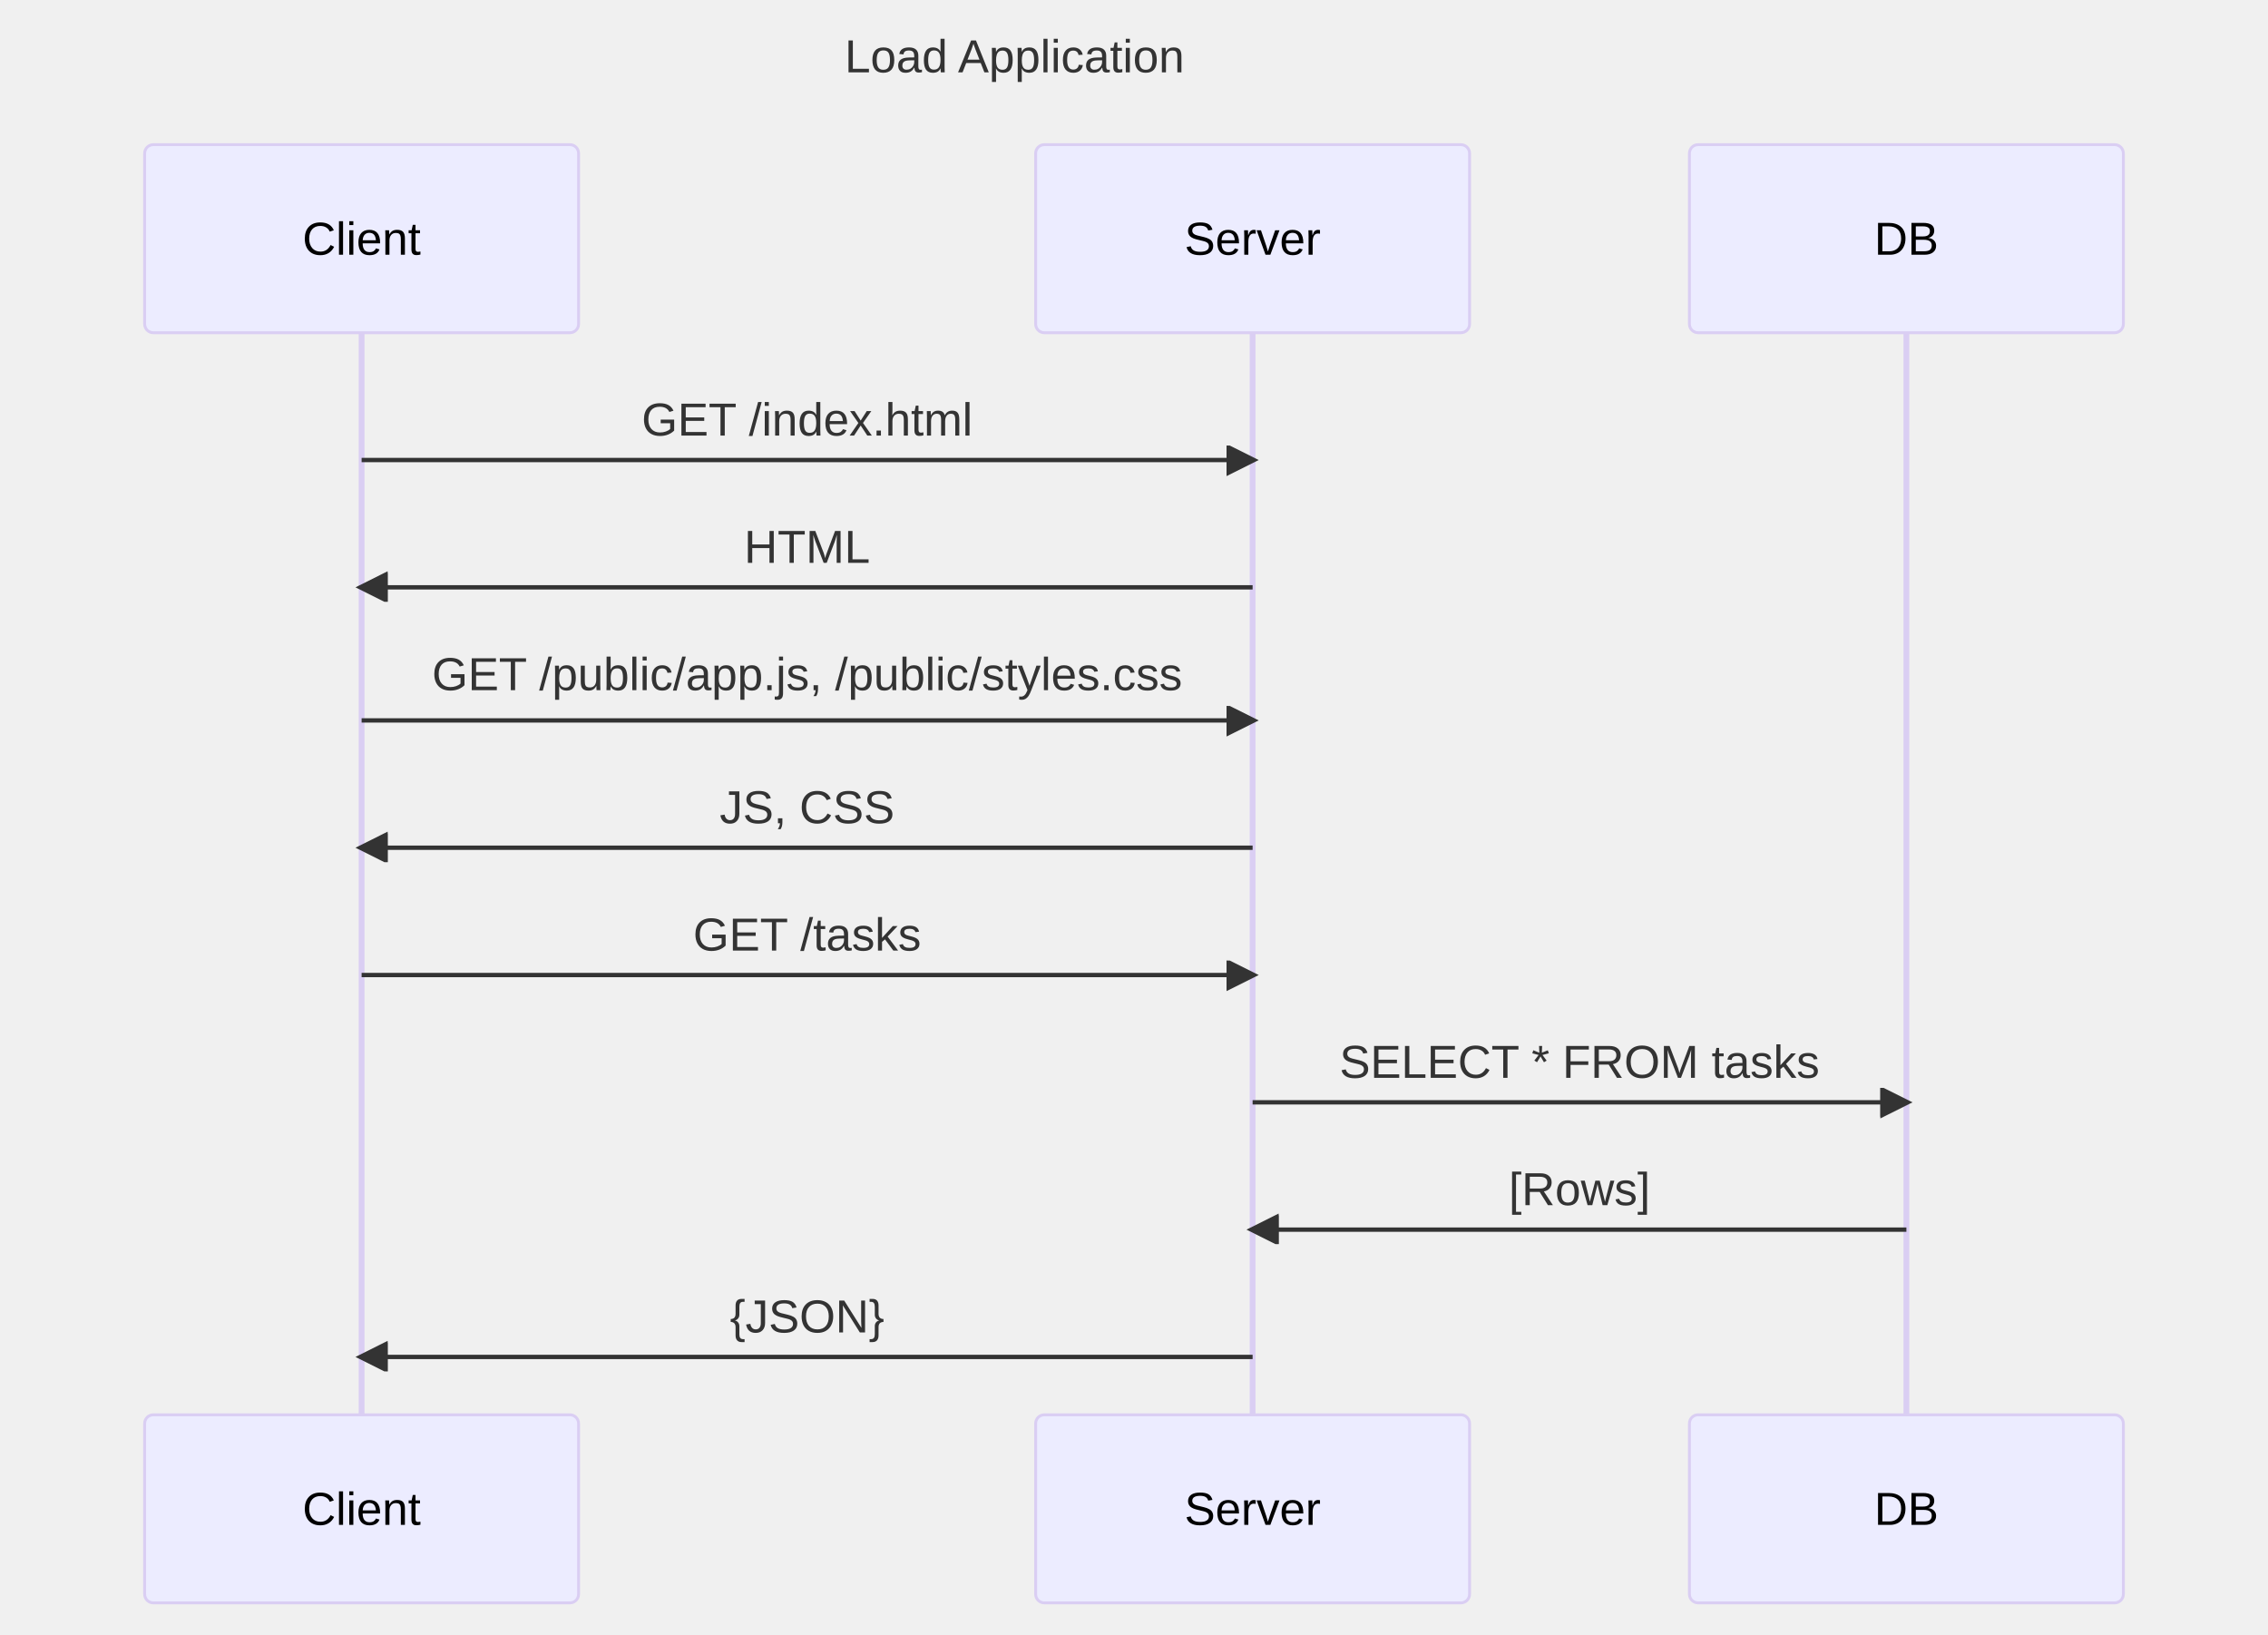
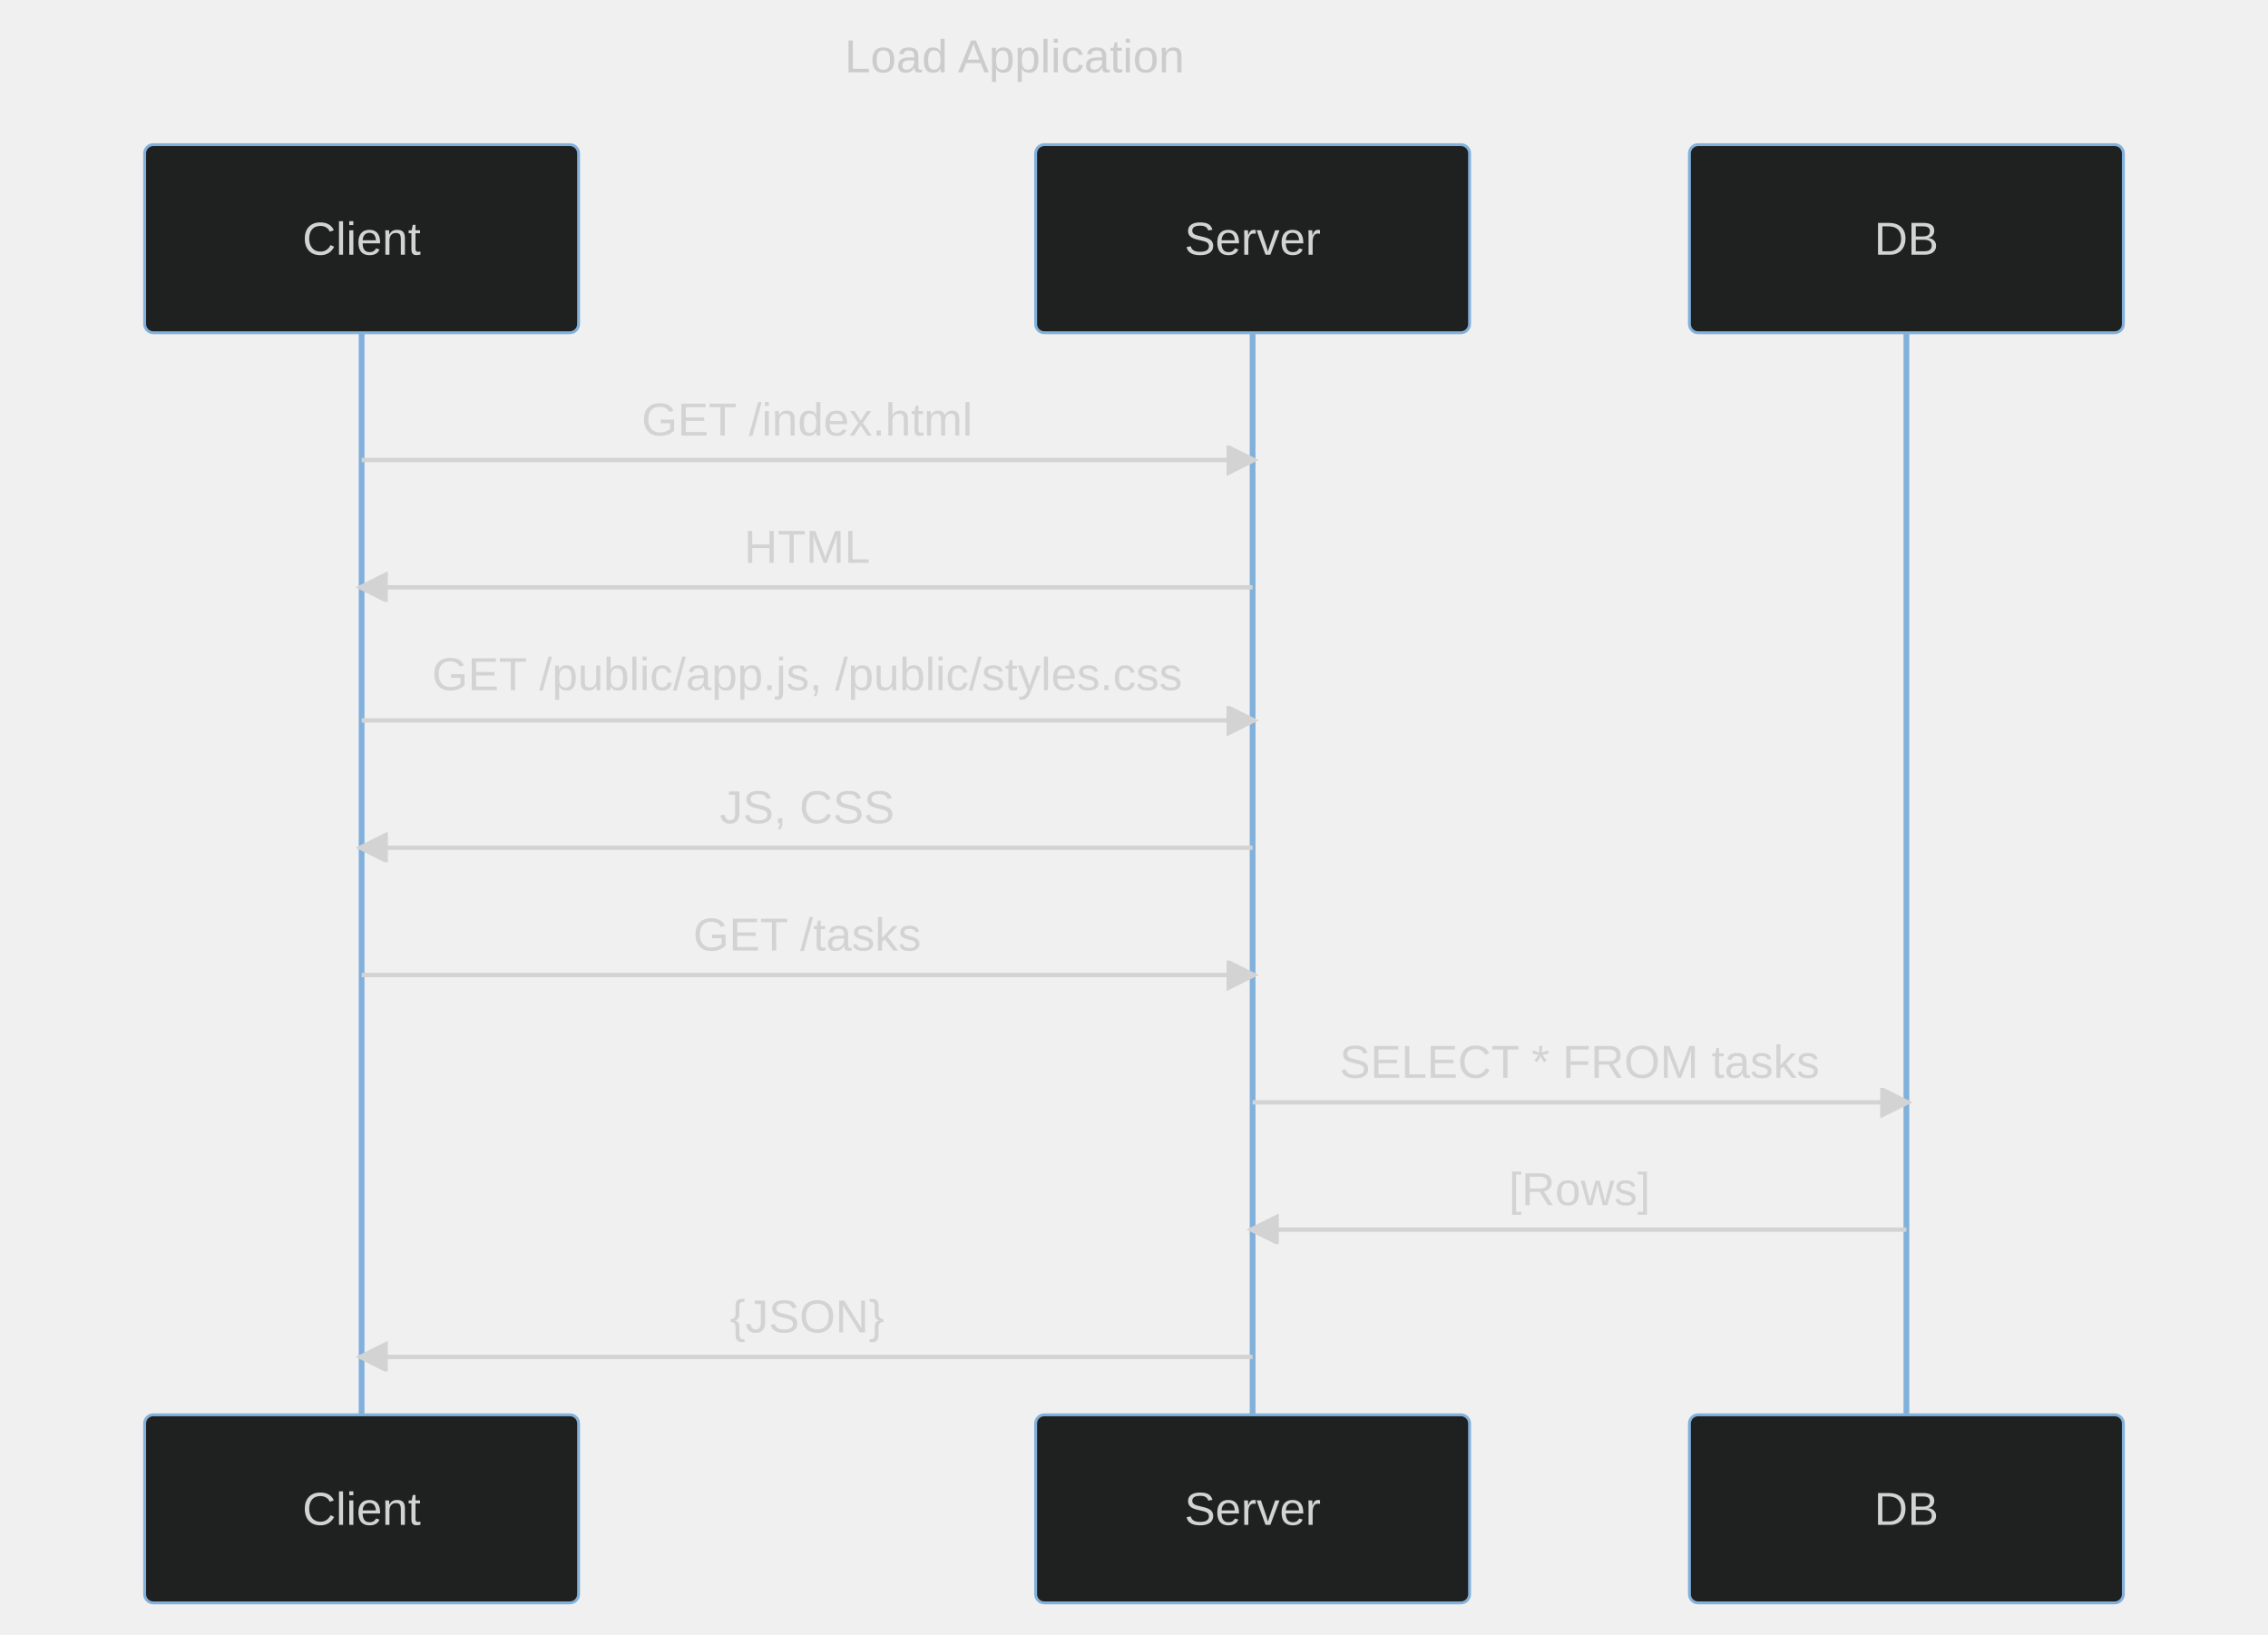
<svg xmlns="http://www.w3.org/2000/svg" aria-labelledby="chart-title-my-svg" aria-roledescription="sequence" role="graphics-document document" viewBox="-50 -50 784 565" style="max-width: 784px; background-color: white;" width="100%" id="my-svg">
  <g>
    <rect class="actor" ry="3" rx="3" height="65" width="150" stroke="#666" fill="#eaeaea" y="439" x="534" />
    <text style="text-anchor: middle; font-size: 16px; font-weight: 400;" class="actor" alignment-baseline="central" dominant-baseline="central" y="471.5" x="609">
      <tspan dy="0" x="609">DB</tspan>
    </text>
  </g>
  <g>
    <rect class="actor" ry="3" rx="3" height="65" width="150" stroke="#666" fill="#eaeaea" y="439" x="308" />
    <text style="text-anchor: middle; font-size: 16px; font-weight: 400;" class="actor" alignment-baseline="central" dominant-baseline="central" y="471.5" x="383">
      <tspan dy="0" x="383">Server</tspan>
    </text>
  </g>
  <g>
    <rect class="actor" ry="3" rx="3" height="65" width="150" stroke="#666" fill="#eaeaea" y="439" x="0" />
    <text style="text-anchor: middle; font-size: 16px; font-weight: 400;" class="actor" alignment-baseline="central" dominant-baseline="central" y="471.5" x="75">
      <tspan dy="0" x="75">Client</tspan>
    </text>
  </g>
  <g>
    <line stroke="#999" stroke-width="0.5px" class="200" y2="439" x2="609" y1="5" x1="609" id="actor2" />
    <g id="root-2">
      <rect class="actor" ry="3" rx="3" height="65" width="150" stroke="#666" fill="#eaeaea" y="0" x="534" />
      <text style="text-anchor: middle; font-size: 16px; font-weight: 400;" class="actor" alignment-baseline="central" dominant-baseline="central" y="32.5" x="609">
        <tspan dy="0" x="609">DB</tspan>
      </text>
    </g>
  </g>
  <g>
    <line stroke="#999" stroke-width="0.5px" class="200" y2="439" x2="383" y1="5" x1="383" id="actor1" />
    <g id="root-1">
      <rect class="actor" ry="3" rx="3" height="65" width="150" stroke="#666" fill="#eaeaea" y="0" x="308" />
      <text style="text-anchor: middle; font-size: 16px; font-weight: 400;" class="actor" alignment-baseline="central" dominant-baseline="central" y="32.5" x="383">
        <tspan dy="0" x="383">Server</tspan>
      </text>
    </g>
  </g>
  <g>
    <line stroke="#999" stroke-width="0.5px" class="200" y2="439" x2="75" y1="5" x1="75" id="actor0" />
    <g id="root-0">
      <rect class="actor" ry="3" rx="3" height="65" width="150" stroke="#666" fill="#eaeaea" y="0" x="0" />
      <text style="text-anchor: middle; font-size: 16px; font-weight: 400;" class="actor" alignment-baseline="central" dominant-baseline="central" y="32.5" x="75">
        <tspan dy="0" x="75">Client</tspan>
      </text>
    </g>
  </g>
-   <style>#my-svg{font-family:"trebuchet ms",verdana,arial,sans-serif;font-size:16px;fill:#333;}#my-svg .error-icon{fill:#552222;}#my-svg .error-text{fill:#552222;stroke:#552222;}#my-svg .edge-thickness-normal{stroke-width:2px;}#my-svg .edge-thickness-thick{stroke-width:3.5px;}#my-svg .edge-pattern-solid{stroke-dasharray:0;}#my-svg .edge-pattern-dashed{stroke-dasharray:3;}#my-svg .edge-pattern-dotted{stroke-dasharray:2;}#my-svg .marker{fill:#333333;stroke:#333333;}#my-svg .marker.cross{stroke:#333333;}#my-svg svg{font-family:"trebuchet ms",verdana,arial,sans-serif;font-size:16px;}#my-svg .actor{stroke:hsl(259.626, 59.777%, 87.902%);fill:#ECECFF;}#my-svg text.actor&gt;tspan{fill:black;stroke:none;}#my-svg .actor-line{stroke:grey;}#my-svg .messageLine0{stroke-width:1.5;stroke-dasharray:none;stroke:#333;}#my-svg .messageLine1{stroke-width:1.5;stroke-dasharray:2,2;stroke:#333;}#my-svg #arrowhead path{fill:#333;stroke:#333;}#my-svg .sequenceNumber{fill:white;}#my-svg #sequencenumber{fill:#333;}#my-svg #crosshead path{fill:#333;stroke:#333;}#my-svg .messageText{fill:#333;stroke:none;}#my-svg .labelBox{stroke:hsl(259.626, 59.777%, 87.902%);fill:#ECECFF;}#my-svg .labelText,#my-svg .labelText&gt;tspan{fill:black;stroke:none;}#my-svg .loopText,#my-svg .loopText&gt;tspan{fill:black;stroke:none;}#my-svg .loopLine{stroke-width:2px;stroke-dasharray:2,2;stroke:hsl(259.626, 59.777%, 87.902%);fill:hsl(259.626, 59.777%, 87.902%);}#my-svg .note{stroke:#aaaa33;fill:#fff5ad;}#my-svg .noteText,#my-svg .noteText&gt;tspan{fill:black;stroke:none;}#my-svg .activation0{fill:#f4f4f4;stroke:#666;}#my-svg .activation1{fill:#f4f4f4;stroke:#666;}#my-svg .activation2{fill:#f4f4f4;stroke:#666;}#my-svg .actorPopupMenu{position:absolute;}#my-svg .actorPopupMenuPanel{position:absolute;fill:#ECECFF;box-shadow:0px 8px 16px 0px rgba(0,0,0,0.2);filter:drop-shadow(3px 5px 2px rgb(0 0 0 / 0.4));}#my-svg .actor-man line{stroke:hsl(259.626, 59.777%, 87.902%);fill:#ECECFF;}#my-svg .actor-man circle,#my-svg line{stroke:hsl(259.626, 59.777%, 87.902%);fill:#ECECFF;stroke-width:2px;}#my-svg :root{--mermaid-font-family:"trebuchet ms",verdana,arial,sans-serif;}</style>
+   <style>#my-svg{font-family:"trebuchet ms",verdana,arial,sans-serif;font-size:16px;fill:#ccc;}#my-svg .error-icon{fill:#a44141;}#my-svg .error-text{fill:#ddd;stroke:#ddd;}#my-svg .edge-thickness-normal{stroke-width:2px;}#my-svg .edge-thickness-thick{stroke-width:3.5px;}#my-svg .edge-pattern-solid{stroke-dasharray:0;}#my-svg .edge-pattern-dashed{stroke-dasharray:3;}#my-svg .edge-pattern-dotted{stroke-dasharray:2;}#my-svg .marker{fill:lightgrey;stroke:lightgrey;}#my-svg .marker.cross{stroke:lightgrey;}#my-svg svg{font-family:"trebuchet ms",verdana,arial,sans-serif;font-size:16px;}#my-svg .actor{stroke:#81B1DB;fill:#1f2020;}#my-svg text.actor&gt;tspan{fill:lightgrey;stroke:none;}#my-svg .actor-line{stroke:lightgrey;}#my-svg .messageLine0{stroke-width:1.5;stroke-dasharray:none;stroke:lightgrey;}#my-svg .messageLine1{stroke-width:1.5;stroke-dasharray:2,2;stroke:lightgrey;}#my-svg #arrowhead path{fill:lightgrey;stroke:lightgrey;}#my-svg .sequenceNumber{fill:black;}#my-svg #sequencenumber{fill:lightgrey;}#my-svg #crosshead path{fill:lightgrey;stroke:lightgrey;}#my-svg .messageText{fill:lightgrey;stroke:none;}#my-svg .labelBox{stroke:#81B1DB;fill:#1f2020;}#my-svg .labelText,#my-svg .labelText&gt;tspan{fill:lightgrey;stroke:none;}#my-svg .loopText,#my-svg .loopText&gt;tspan{fill:lightgrey;stroke:none;}#my-svg .loopLine{stroke-width:2px;stroke-dasharray:2,2;stroke:#81B1DB;fill:#81B1DB;}#my-svg .note{stroke:hsl(180, 0%, 18.353%);fill:hsl(180, 1.587%, 28.353%);}#my-svg .noteText,#my-svg .noteText&gt;tspan{fill:rgb(183.848, 181.552, 181.552);stroke:none;}#my-svg .activation0{fill:hsl(180, 1.587%, 28.353%);stroke:#81B1DB;}#my-svg .activation1{fill:hsl(180, 1.587%, 28.353%);stroke:#81B1DB;}#my-svg .activation2{fill:hsl(180, 1.587%, 28.353%);stroke:#81B1DB;}#my-svg .actorPopupMenu{position:absolute;}#my-svg .actorPopupMenuPanel{position:absolute;fill:#1f2020;box-shadow:0px 8px 16px 0px rgba(0,0,0,0.2);filter:drop-shadow(3px 5px 2px rgb(0 0 0 / 0.4));}#my-svg .actor-man line{stroke:#81B1DB;fill:#1f2020;}#my-svg .actor-man circle,#my-svg line{stroke:#81B1DB;fill:#1f2020;stroke-width:2px;}#my-svg :root{--mermaid-font-family:"trebuchet ms",verdana,arial,sans-serif;}</style>
  <g />
  <defs>
    <symbol height="24" width="24" id="computer">
      <path d="M2 2v13h20v-13h-20zm18 11h-16v-9h16v9zm-10.228 6l.466-1h3.524l.467 1h-4.457zm14.228 3h-24l2-6h2.104l-1.33 4h18.45l-1.297-4h2.073l2 6zm-5-10h-14v-7h14v7z" transform="scale(.5)" />
    </symbol>
  </defs>
  <defs>
    <symbol clip-rule="evenodd" fill-rule="evenodd" id="database">
      <path d="M12.258.001l.256.004.255.005.253.008.251.01.249.012.247.015.246.016.242.019.241.02.239.023.236.024.233.027.231.028.229.031.225.032.223.034.22.036.217.038.214.04.211.041.208.043.205.045.201.046.198.048.194.05.191.051.187.053.183.054.18.056.175.057.172.059.168.06.163.061.16.063.155.064.15.066.074.033.073.033.071.034.07.034.069.035.068.035.067.035.066.035.064.036.064.036.062.036.06.036.06.037.058.037.058.037.055.038.055.038.053.038.052.038.051.039.05.039.048.039.047.039.045.04.044.04.043.04.041.04.04.041.039.041.037.041.036.041.034.041.033.042.032.042.03.042.029.042.027.042.026.043.024.043.023.043.021.043.02.043.018.044.017.043.015.044.013.044.012.044.011.045.009.044.007.045.006.045.004.045.002.045.001.045v17l-.001.045-.002.045-.004.045-.006.045-.007.045-.009.044-.011.045-.012.044-.013.044-.015.044-.017.043-.018.044-.02.043-.021.043-.023.043-.024.043-.026.043-.027.042-.029.042-.03.042-.032.042-.033.042-.034.041-.036.041-.037.041-.039.041-.04.041-.041.04-.043.04-.044.04-.045.04-.047.039-.048.039-.05.039-.051.039-.052.038-.053.038-.055.038-.055.038-.058.037-.058.037-.06.037-.06.036-.062.036-.064.036-.064.036-.066.035-.067.035-.068.035-.069.035-.07.034-.071.034-.073.033-.074.033-.15.066-.155.064-.16.063-.163.061-.168.06-.172.059-.175.057-.18.056-.183.054-.187.053-.191.051-.194.05-.198.048-.201.046-.205.045-.208.043-.211.041-.214.04-.217.038-.22.036-.223.034-.225.032-.229.031-.231.028-.233.027-.236.024-.239.023-.241.02-.242.019-.246.016-.247.015-.249.012-.251.01-.253.008-.255.005-.256.004-.258.001-.258-.001-.256-.004-.255-.005-.253-.008-.251-.01-.249-.012-.247-.015-.245-.016-.243-.019-.241-.02-.238-.023-.236-.024-.234-.027-.231-.028-.228-.031-.226-.032-.223-.034-.22-.036-.217-.038-.214-.04-.211-.041-.208-.043-.204-.045-.201-.046-.198-.048-.195-.05-.19-.051-.187-.053-.184-.054-.179-.056-.176-.057-.172-.059-.167-.06-.164-.061-.159-.063-.155-.064-.151-.066-.074-.033-.072-.033-.072-.034-.07-.034-.069-.035-.068-.035-.067-.035-.066-.035-.064-.036-.063-.036-.062-.036-.061-.036-.06-.037-.058-.037-.057-.037-.056-.038-.055-.038-.053-.038-.052-.038-.051-.039-.049-.039-.049-.039-.046-.039-.046-.04-.044-.04-.043-.04-.041-.04-.04-.041-.039-.041-.037-.041-.036-.041-.034-.041-.033-.042-.032-.042-.03-.042-.029-.042-.027-.042-.026-.043-.024-.043-.023-.043-.021-.043-.02-.043-.018-.044-.017-.043-.015-.044-.013-.044-.012-.044-.011-.045-.009-.044-.007-.045-.006-.045-.004-.045-.002-.045-.001-.045v-17l.001-.045.002-.045.004-.045.006-.045.007-.045.009-.044.011-.045.012-.044.013-.044.015-.044.017-.043.018-.044.02-.043.021-.043.023-.043.024-.043.026-.043.027-.042.029-.042.03-.042.032-.042.033-.042.034-.041.036-.041.037-.041.039-.041.04-.041.041-.04.043-.04.044-.04.046-.04.046-.039.049-.039.049-.039.051-.039.052-.038.053-.038.055-.038.056-.038.057-.037.058-.037.06-.037.061-.036.062-.036.063-.036.064-.036.066-.035.067-.035.068-.035.069-.035.07-.034.072-.034.072-.033.074-.033.151-.066.155-.064.159-.063.164-.061.167-.06.172-.059.176-.057.179-.056.184-.054.187-.053.19-.051.195-.05.198-.048.201-.046.204-.045.208-.043.211-.041.214-.04.217-.038.22-.036.223-.034.226-.032.228-.031.231-.028.234-.027.236-.024.238-.023.241-.02.243-.019.245-.016.247-.015.249-.012.251-.01.253-.008.255-.005.256-.004.258-.001.258.001zm-9.258 20.499v.01l.001.021.003.021.004.022.005.021.006.022.007.022.009.023.01.022.011.023.012.023.013.023.015.023.016.024.017.023.018.024.019.024.021.024.022.025.023.024.024.025.052.049.056.05.061.051.066.051.07.051.075.051.079.052.084.052.088.052.092.052.097.052.102.051.105.052.11.052.114.051.119.051.123.051.127.05.131.05.135.05.139.048.144.049.147.047.152.047.155.047.16.045.163.045.167.043.171.043.176.041.178.041.183.039.187.039.19.037.194.035.197.035.202.033.204.031.209.03.212.029.216.027.219.025.222.024.226.021.23.02.233.018.236.016.24.015.243.012.246.01.249.008.253.005.256.004.259.001.26-.001.257-.004.254-.005.25-.008.247-.011.244-.012.241-.014.237-.016.233-.018.231-.021.226-.021.224-.024.22-.026.216-.027.212-.028.21-.031.205-.031.202-.034.198-.034.194-.036.191-.037.187-.039.183-.04.179-.04.175-.042.172-.043.168-.044.163-.045.16-.046.155-.046.152-.047.148-.048.143-.049.139-.049.136-.05.131-.05.126-.05.123-.051.118-.052.114-.051.11-.052.106-.052.101-.052.096-.052.092-.052.088-.053.083-.051.079-.052.074-.052.07-.051.065-.051.06-.051.056-.05.051-.05.023-.024.023-.025.021-.024.02-.024.019-.024.018-.024.017-.024.015-.023.014-.024.013-.023.012-.023.01-.023.01-.022.008-.022.006-.022.006-.022.004-.022.004-.021.001-.021.001-.021v-4.127l-.077.055-.08.053-.083.054-.085.053-.087.052-.09.052-.093.051-.095.05-.097.05-.1.049-.102.049-.105.048-.106.047-.109.047-.111.046-.114.045-.115.045-.118.044-.12.043-.122.042-.124.042-.126.041-.128.04-.13.04-.132.038-.134.038-.135.037-.138.037-.139.035-.142.035-.143.034-.144.033-.147.032-.148.031-.15.03-.151.03-.153.029-.154.027-.156.027-.158.026-.159.025-.161.024-.162.023-.163.022-.165.021-.166.02-.167.019-.169.018-.169.017-.171.016-.173.015-.173.014-.175.013-.175.012-.177.011-.178.01-.179.008-.179.008-.181.006-.182.005-.182.004-.184.003-.184.002h-.37l-.184-.002-.184-.003-.182-.004-.182-.005-.181-.006-.179-.008-.179-.008-.178-.01-.176-.011-.176-.012-.175-.013-.173-.014-.172-.015-.171-.016-.17-.017-.169-.018-.167-.019-.166-.02-.165-.021-.163-.022-.162-.023-.161-.024-.159-.025-.157-.026-.156-.027-.155-.027-.153-.029-.151-.03-.15-.03-.148-.031-.146-.032-.145-.033-.143-.034-.141-.035-.14-.035-.137-.037-.136-.037-.134-.038-.132-.038-.13-.04-.128-.04-.126-.041-.124-.042-.122-.042-.12-.044-.117-.043-.116-.045-.113-.045-.112-.046-.109-.047-.106-.047-.105-.048-.102-.049-.1-.049-.097-.05-.095-.05-.093-.052-.09-.051-.087-.052-.085-.053-.083-.054-.08-.054-.077-.054v4.127zm0-5.654v.011l.001.021.003.021.004.021.005.022.006.022.007.022.009.022.01.022.011.023.012.023.013.023.015.024.016.023.017.024.018.024.019.024.021.024.022.024.023.025.024.024.052.05.056.05.061.05.066.051.07.051.075.052.079.051.084.052.088.052.092.052.097.052.102.052.105.052.11.051.114.051.119.052.123.05.127.051.131.05.135.049.139.049.144.048.147.048.152.047.155.046.16.045.163.045.167.044.171.042.176.042.178.04.183.04.187.038.19.037.194.036.197.034.202.033.204.032.209.03.212.028.216.027.219.025.222.024.226.022.23.02.233.018.236.016.24.014.243.012.246.01.249.008.253.006.256.003.259.001.26-.001.257-.003.254-.006.25-.008.247-.01.244-.012.241-.015.237-.016.233-.018.231-.02.226-.022.224-.024.22-.025.216-.027.212-.029.21-.03.205-.032.202-.033.198-.035.194-.036.191-.037.187-.039.183-.039.179-.041.175-.042.172-.043.168-.044.163-.045.16-.045.155-.047.152-.047.148-.048.143-.048.139-.05.136-.049.131-.05.126-.051.123-.051.118-.051.114-.052.11-.052.106-.052.101-.052.096-.052.092-.052.088-.052.083-.052.079-.052.074-.051.07-.052.065-.051.06-.05.056-.051.051-.049.023-.025.023-.024.021-.025.02-.024.019-.024.018-.024.017-.024.015-.023.014-.023.013-.024.012-.022.01-.023.01-.023.008-.022.006-.022.006-.022.004-.021.004-.022.001-.021.001-.021v-4.139l-.077.054-.08.054-.083.054-.085.052-.087.053-.09.051-.093.051-.095.051-.097.05-.1.049-.102.049-.105.048-.106.047-.109.047-.111.046-.114.045-.115.044-.118.044-.12.044-.122.042-.124.042-.126.041-.128.04-.13.039-.132.039-.134.038-.135.037-.138.036-.139.036-.142.035-.143.033-.144.033-.147.033-.148.031-.15.03-.151.03-.153.028-.154.028-.156.027-.158.026-.159.025-.161.024-.162.023-.163.022-.165.021-.166.02-.167.019-.169.018-.169.017-.171.016-.173.015-.173.014-.175.013-.175.012-.177.011-.178.009-.179.009-.179.007-.181.007-.182.005-.182.004-.184.003-.184.002h-.37l-.184-.002-.184-.003-.182-.004-.182-.005-.181-.007-.179-.007-.179-.009-.178-.009-.176-.011-.176-.012-.175-.013-.173-.014-.172-.015-.171-.016-.17-.017-.169-.018-.167-.019-.166-.02-.165-.021-.163-.022-.162-.023-.161-.024-.159-.025-.157-.026-.156-.027-.155-.028-.153-.028-.151-.03-.15-.03-.148-.031-.146-.033-.145-.033-.143-.033-.141-.035-.14-.036-.137-.036-.136-.037-.134-.038-.132-.039-.13-.039-.128-.04-.126-.041-.124-.042-.122-.043-.12-.043-.117-.044-.116-.044-.113-.046-.112-.046-.109-.046-.106-.047-.105-.048-.102-.049-.1-.049-.097-.05-.095-.051-.093-.051-.09-.051-.087-.053-.085-.052-.083-.054-.08-.054-.077-.054v4.139zm0-5.666v.011l.001.02.003.022.004.021.005.022.006.021.007.022.009.023.01.022.011.023.012.023.013.023.015.023.016.024.017.024.018.023.019.024.021.025.022.024.023.024.024.025.052.05.056.05.061.05.066.051.07.051.075.052.079.051.084.052.088.052.092.052.097.052.102.052.105.051.11.052.114.051.119.051.123.051.127.05.131.05.135.05.139.049.144.048.147.048.152.047.155.046.16.045.163.045.167.043.171.043.176.042.178.04.183.04.187.038.19.037.194.036.197.034.202.033.204.032.209.03.212.028.216.027.219.025.222.024.226.021.23.02.233.018.236.017.24.014.243.012.246.01.249.008.253.006.256.003.259.001.26-.001.257-.003.254-.006.25-.008.247-.01.244-.013.241-.014.237-.016.233-.018.231-.02.226-.022.224-.024.22-.025.216-.027.212-.029.21-.03.205-.032.202-.033.198-.035.194-.036.191-.037.187-.039.183-.039.179-.041.175-.042.172-.043.168-.044.163-.045.16-.045.155-.047.152-.047.148-.048.143-.049.139-.049.136-.049.131-.051.126-.05.123-.051.118-.052.114-.051.11-.052.106-.052.101-.052.096-.052.092-.052.088-.052.083-.052.079-.052.074-.052.07-.051.065-.051.06-.051.056-.05.051-.049.023-.025.023-.025.021-.024.02-.024.019-.024.018-.024.017-.024.015-.023.014-.024.013-.023.012-.023.01-.022.01-.023.008-.022.006-.022.006-.022.004-.022.004-.021.001-.021.001-.021v-4.153l-.077.054-.08.054-.083.053-.085.053-.087.053-.09.051-.093.051-.095.051-.097.05-.1.049-.102.048-.105.048-.106.048-.109.046-.111.046-.114.046-.115.044-.118.044-.12.043-.122.043-.124.042-.126.041-.128.04-.13.039-.132.039-.134.038-.135.037-.138.036-.139.036-.142.034-.143.034-.144.033-.147.032-.148.032-.15.03-.151.03-.153.028-.154.028-.156.027-.158.026-.159.024-.161.024-.162.023-.163.023-.165.021-.166.02-.167.019-.169.018-.169.017-.171.016-.173.015-.173.014-.175.013-.175.012-.177.01-.178.01-.179.009-.179.007-.181.006-.182.006-.182.004-.184.003-.184.001-.185.001-.185-.001-.184-.001-.184-.003-.182-.004-.182-.006-.181-.006-.179-.007-.179-.009-.178-.01-.176-.01-.176-.012-.175-.013-.173-.014-.172-.015-.171-.016-.17-.017-.169-.018-.167-.019-.166-.02-.165-.021-.163-.023-.162-.023-.161-.024-.159-.024-.157-.026-.156-.027-.155-.028-.153-.028-.151-.03-.15-.03-.148-.032-.146-.032-.145-.033-.143-.034-.141-.034-.14-.036-.137-.036-.136-.037-.134-.038-.132-.039-.13-.039-.128-.041-.126-.041-.124-.041-.122-.043-.12-.043-.117-.044-.116-.044-.113-.046-.112-.046-.109-.046-.106-.048-.105-.048-.102-.048-.1-.05-.097-.049-.095-.051-.093-.051-.09-.052-.087-.052-.085-.053-.083-.053-.08-.054-.077-.054v4.153zm8.74-8.179l-.257.004-.254.005-.25.008-.247.011-.244.012-.241.014-.237.016-.233.018-.231.021-.226.022-.224.023-.22.026-.216.027-.212.028-.21.031-.205.032-.202.033-.198.034-.194.036-.191.038-.187.038-.183.04-.179.041-.175.042-.172.043-.168.043-.163.045-.16.046-.155.046-.152.048-.148.048-.143.048-.139.049-.136.05-.131.05-.126.051-.123.051-.118.051-.114.052-.11.052-.106.052-.101.052-.096.052-.092.052-.088.052-.083.052-.079.052-.074.051-.07.052-.065.051-.06.05-.056.05-.051.05-.023.025-.023.024-.021.024-.02.025-.019.024-.018.024-.017.023-.015.024-.014.023-.013.023-.012.023-.01.023-.01.022-.008.022-.006.023-.006.021-.004.022-.004.021-.001.021-.001.021.001.021.001.021.004.021.004.022.006.021.006.023.008.022.01.022.01.023.012.023.013.023.014.023.015.024.017.023.018.024.019.024.02.025.021.024.023.024.023.025.051.05.056.05.06.05.065.051.07.052.074.051.079.052.083.052.088.052.092.052.096.052.101.052.106.052.11.052.114.052.118.051.123.051.126.051.131.05.136.05.139.049.143.048.148.048.152.048.155.046.16.046.163.045.168.043.172.043.175.042.179.041.183.04.187.038.191.038.194.036.198.034.202.033.205.032.21.031.212.028.216.027.22.026.224.023.226.022.231.021.233.018.237.016.241.014.244.012.247.011.25.008.254.005.257.004.26.001.26-.001.257-.004.254-.005.25-.008.247-.011.244-.012.241-.014.237-.016.233-.018.231-.021.226-.022.224-.023.22-.026.216-.027.212-.028.21-.031.205-.032.202-.033.198-.034.194-.036.191-.038.187-.038.183-.04.179-.041.175-.042.172-.043.168-.043.163-.045.16-.046.155-.046.152-.048.148-.048.143-.048.139-.049.136-.05.131-.05.126-.051.123-.051.118-.051.114-.052.11-.052.106-.052.101-.052.096-.052.092-.052.088-.052.083-.052.079-.052.074-.051.07-.052.065-.051.06-.05.056-.05.051-.05.023-.025.023-.024.021-.024.02-.025.019-.024.018-.024.017-.023.015-.024.014-.023.013-.023.012-.023.01-.023.01-.022.008-.022.006-.023.006-.021.004-.022.004-.021.001-.021.001-.021-.001-.021-.001-.021-.004-.021-.004-.022-.006-.021-.006-.023-.008-.022-.01-.022-.01-.023-.012-.023-.013-.023-.014-.023-.015-.024-.017-.023-.018-.024-.019-.024-.02-.025-.021-.024-.023-.024-.023-.025-.051-.05-.056-.05-.06-.05-.065-.051-.07-.052-.074-.051-.079-.052-.083-.052-.088-.052-.092-.052-.096-.052-.101-.052-.106-.052-.11-.052-.114-.052-.118-.051-.123-.051-.126-.051-.131-.05-.136-.05-.139-.049-.143-.048-.148-.048-.152-.048-.155-.046-.16-.046-.163-.045-.168-.043-.172-.043-.175-.042-.179-.041-.183-.04-.187-.038-.191-.038-.194-.036-.198-.034-.202-.033-.205-.032-.21-.031-.212-.028-.216-.027-.22-.026-.224-.023-.226-.022-.231-.021-.233-.018-.237-.016-.241-.014-.244-.012-.247-.011-.25-.008-.254-.005-.257-.004-.26-.001-.26.001z" transform="scale(.5)" />
    </symbol>
  </defs>
  <defs>
    <symbol height="24" width="24" id="clock">
      <path d="M12 2c5.514 0 10 4.486 10 10s-4.486 10-10 10-10-4.486-10-10 4.486-10 10-10zm0-2c-6.627 0-12 5.373-12 12s5.373 12 12 12 12-5.373 12-12-5.373-12-12-12zm5.848 12.459c.202.038.202.333.001.372-1.907.361-6.045 1.111-6.547 1.111-.719 0-1.301-.582-1.301-1.301 0-.512.77-5.447 1.125-7.445.034-.192.312-.181.343.014l.985 6.238 5.394 1.011z" transform="scale(.5)" />
    </symbol>
  </defs>
  <defs>
    <marker orient="auto" markerHeight="12" markerWidth="12" markerUnits="userSpaceOnUse" refY="5" refX="9" id="arrowhead">
      <path d="M 0 0 L 10 5 L 0 10 z" />
    </marker>
  </defs>
  <defs>
    <marker refY="5" refX="4" orient="auto" markerHeight="8" markerWidth="15" id="crosshead">
      <path style="stroke-dasharray: 0, 0;" d="M 1,2 L 6,7 M 6,2 L 1,7" stroke-width="1pt" stroke="#000000" fill="none" />
    </marker>
  </defs>
  <defs>
    <marker orient="auto" markerHeight="28" markerWidth="20" refY="7" refX="18" id="filled-head">
      <path d="M 18,7 L9,13 L14,7 L9,1 Z" />
    </marker>
  </defs>
  <defs>
    <marker orient="auto" markerHeight="40" markerWidth="60" refY="15" refX="15" id="sequencenumber">
      <circle r="6" cy="15" cx="15" />
    </marker>
  </defs>
  <text style="font-size: 16px; font-weight: 400;" dy="1em" class="messageText" alignment-baseline="middle" dominant-baseline="middle" text-anchor="middle" y="80" x="229">GET /index.html</text>
  <line style="fill: none;" marker-end="url(#arrowhead)" stroke="none" stroke-width="2" class="messageLine0" y2="109" x2="383" y1="109" x1="75" />
  <text style="font-size: 16px; font-weight: 400;" dy="1em" class="messageText" alignment-baseline="middle" dominant-baseline="middle" text-anchor="middle" y="124" x="229">HTML</text>
  <line style="fill: none;" marker-end="url(#arrowhead)" stroke="none" stroke-width="2" class="messageLine0" y2="153" x2="75" y1="153" x1="383" />
  <text style="font-size: 16px; font-weight: 400;" dy="1em" class="messageText" alignment-baseline="middle" dominant-baseline="middle" text-anchor="middle" y="168" x="229">GET /public/app.js, /public/styles.css</text>
  <line style="fill: none;" marker-end="url(#arrowhead)" stroke="none" stroke-width="2" class="messageLine0" y2="199" x2="383" y1="199" x1="75" />
  <text style="font-size: 16px; font-weight: 400;" dy="1em" class="messageText" alignment-baseline="middle" dominant-baseline="middle" text-anchor="middle" y="214" x="229">JS, CSS</text>
  <line style="fill: none;" marker-end="url(#arrowhead)" stroke="none" stroke-width="2" class="messageLine0" y2="243" x2="75" y1="243" x1="383" />
  <text style="font-size: 16px; font-weight: 400;" dy="1em" class="messageText" alignment-baseline="middle" dominant-baseline="middle" text-anchor="middle" y="258" x="229">GET /tasks</text>
  <line style="fill: none;" marker-end="url(#arrowhead)" stroke="none" stroke-width="2" class="messageLine0" y2="287" x2="383" y1="287" x1="75" />
  <text style="font-size: 16px; font-weight: 400;" dy="1em" class="messageText" alignment-baseline="middle" dominant-baseline="middle" text-anchor="middle" y="302" x="496">SELECT * FROM tasks</text>
  <line style="fill: none;" marker-end="url(#arrowhead)" stroke="none" stroke-width="2" class="messageLine0" y2="331" x2="609" y1="331" x1="383" />
  <text style="font-size: 16px; font-weight: 400;" dy="1em" class="messageText" alignment-baseline="middle" dominant-baseline="middle" text-anchor="middle" y="346" x="496">[Rows]</text>
  <line style="fill: none;" marker-end="url(#arrowhead)" stroke="none" stroke-width="2" class="messageLine0" y2="375" x2="383" y1="375" x1="609" />
  <text style="font-size: 16px; font-weight: 400;" dy="1em" class="messageText" alignment-baseline="middle" dominant-baseline="middle" text-anchor="middle" y="390" x="229">{JSON}</text>
  <line style="fill: none;" marker-end="url(#arrowhead)" stroke="none" stroke-width="2" class="messageLine0" y2="419" x2="75" y1="419" x1="383" />
  <text y="-25" x="242">Load Application</text>
</svg>
